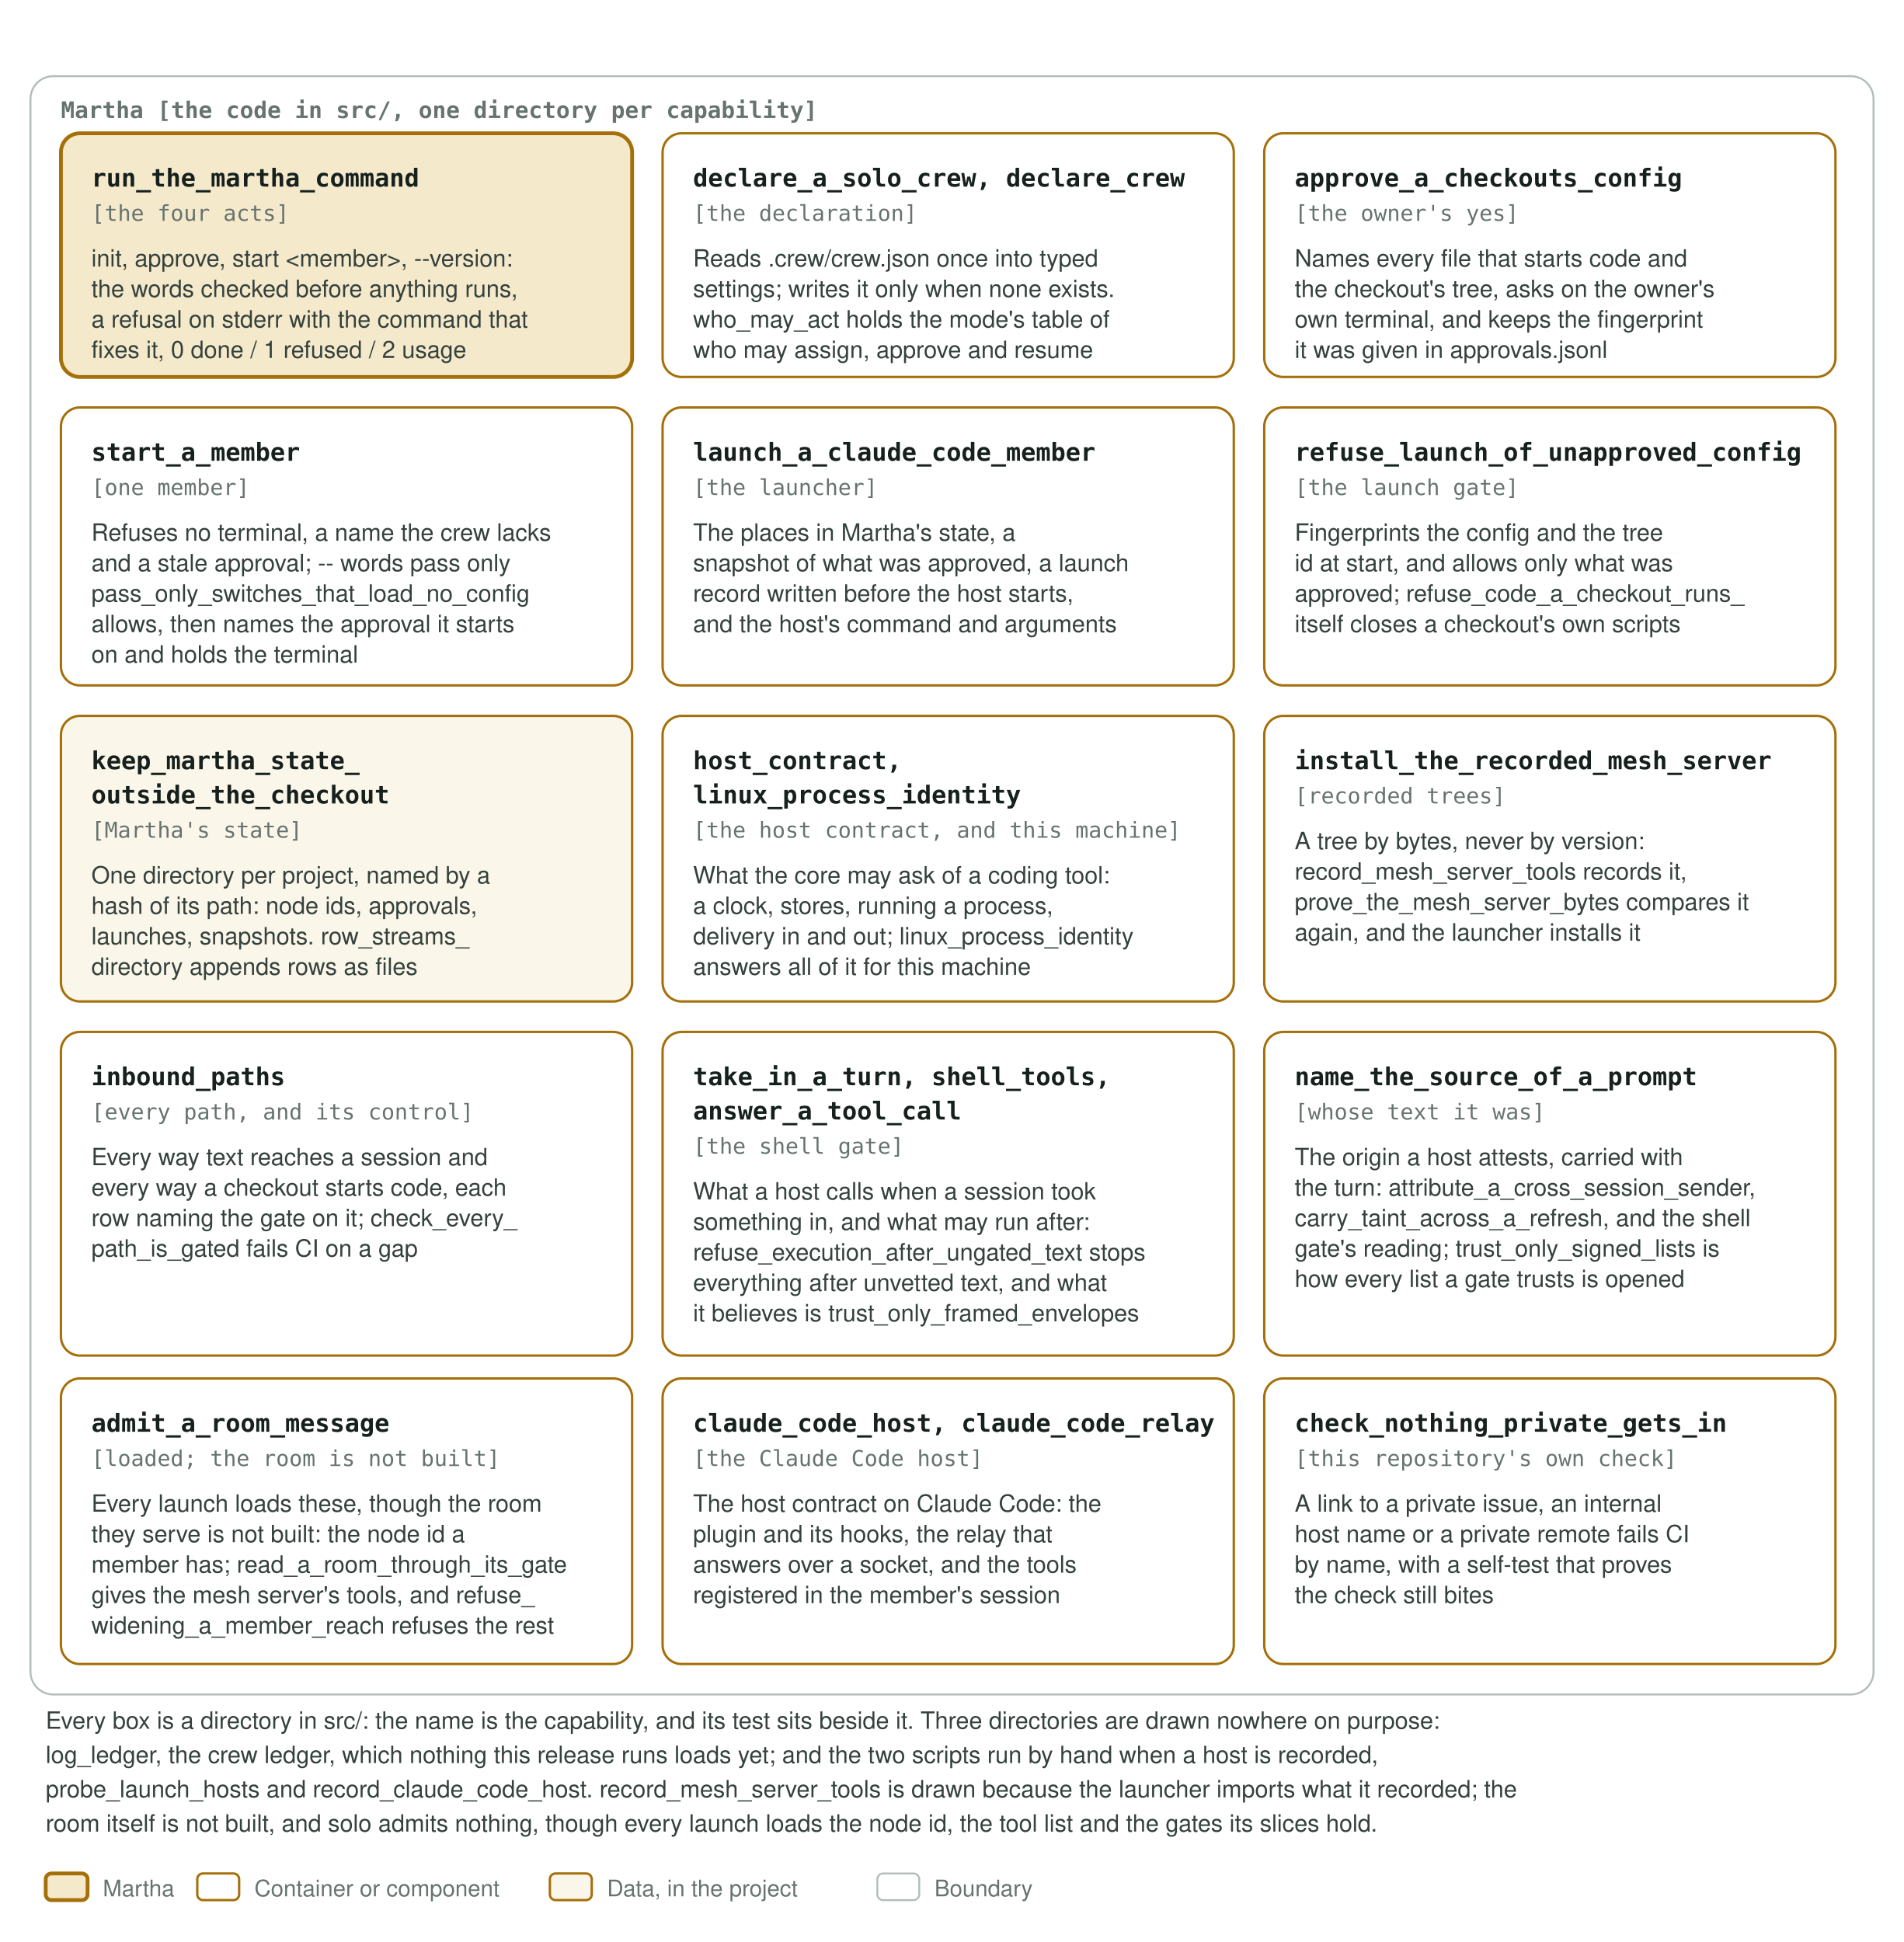
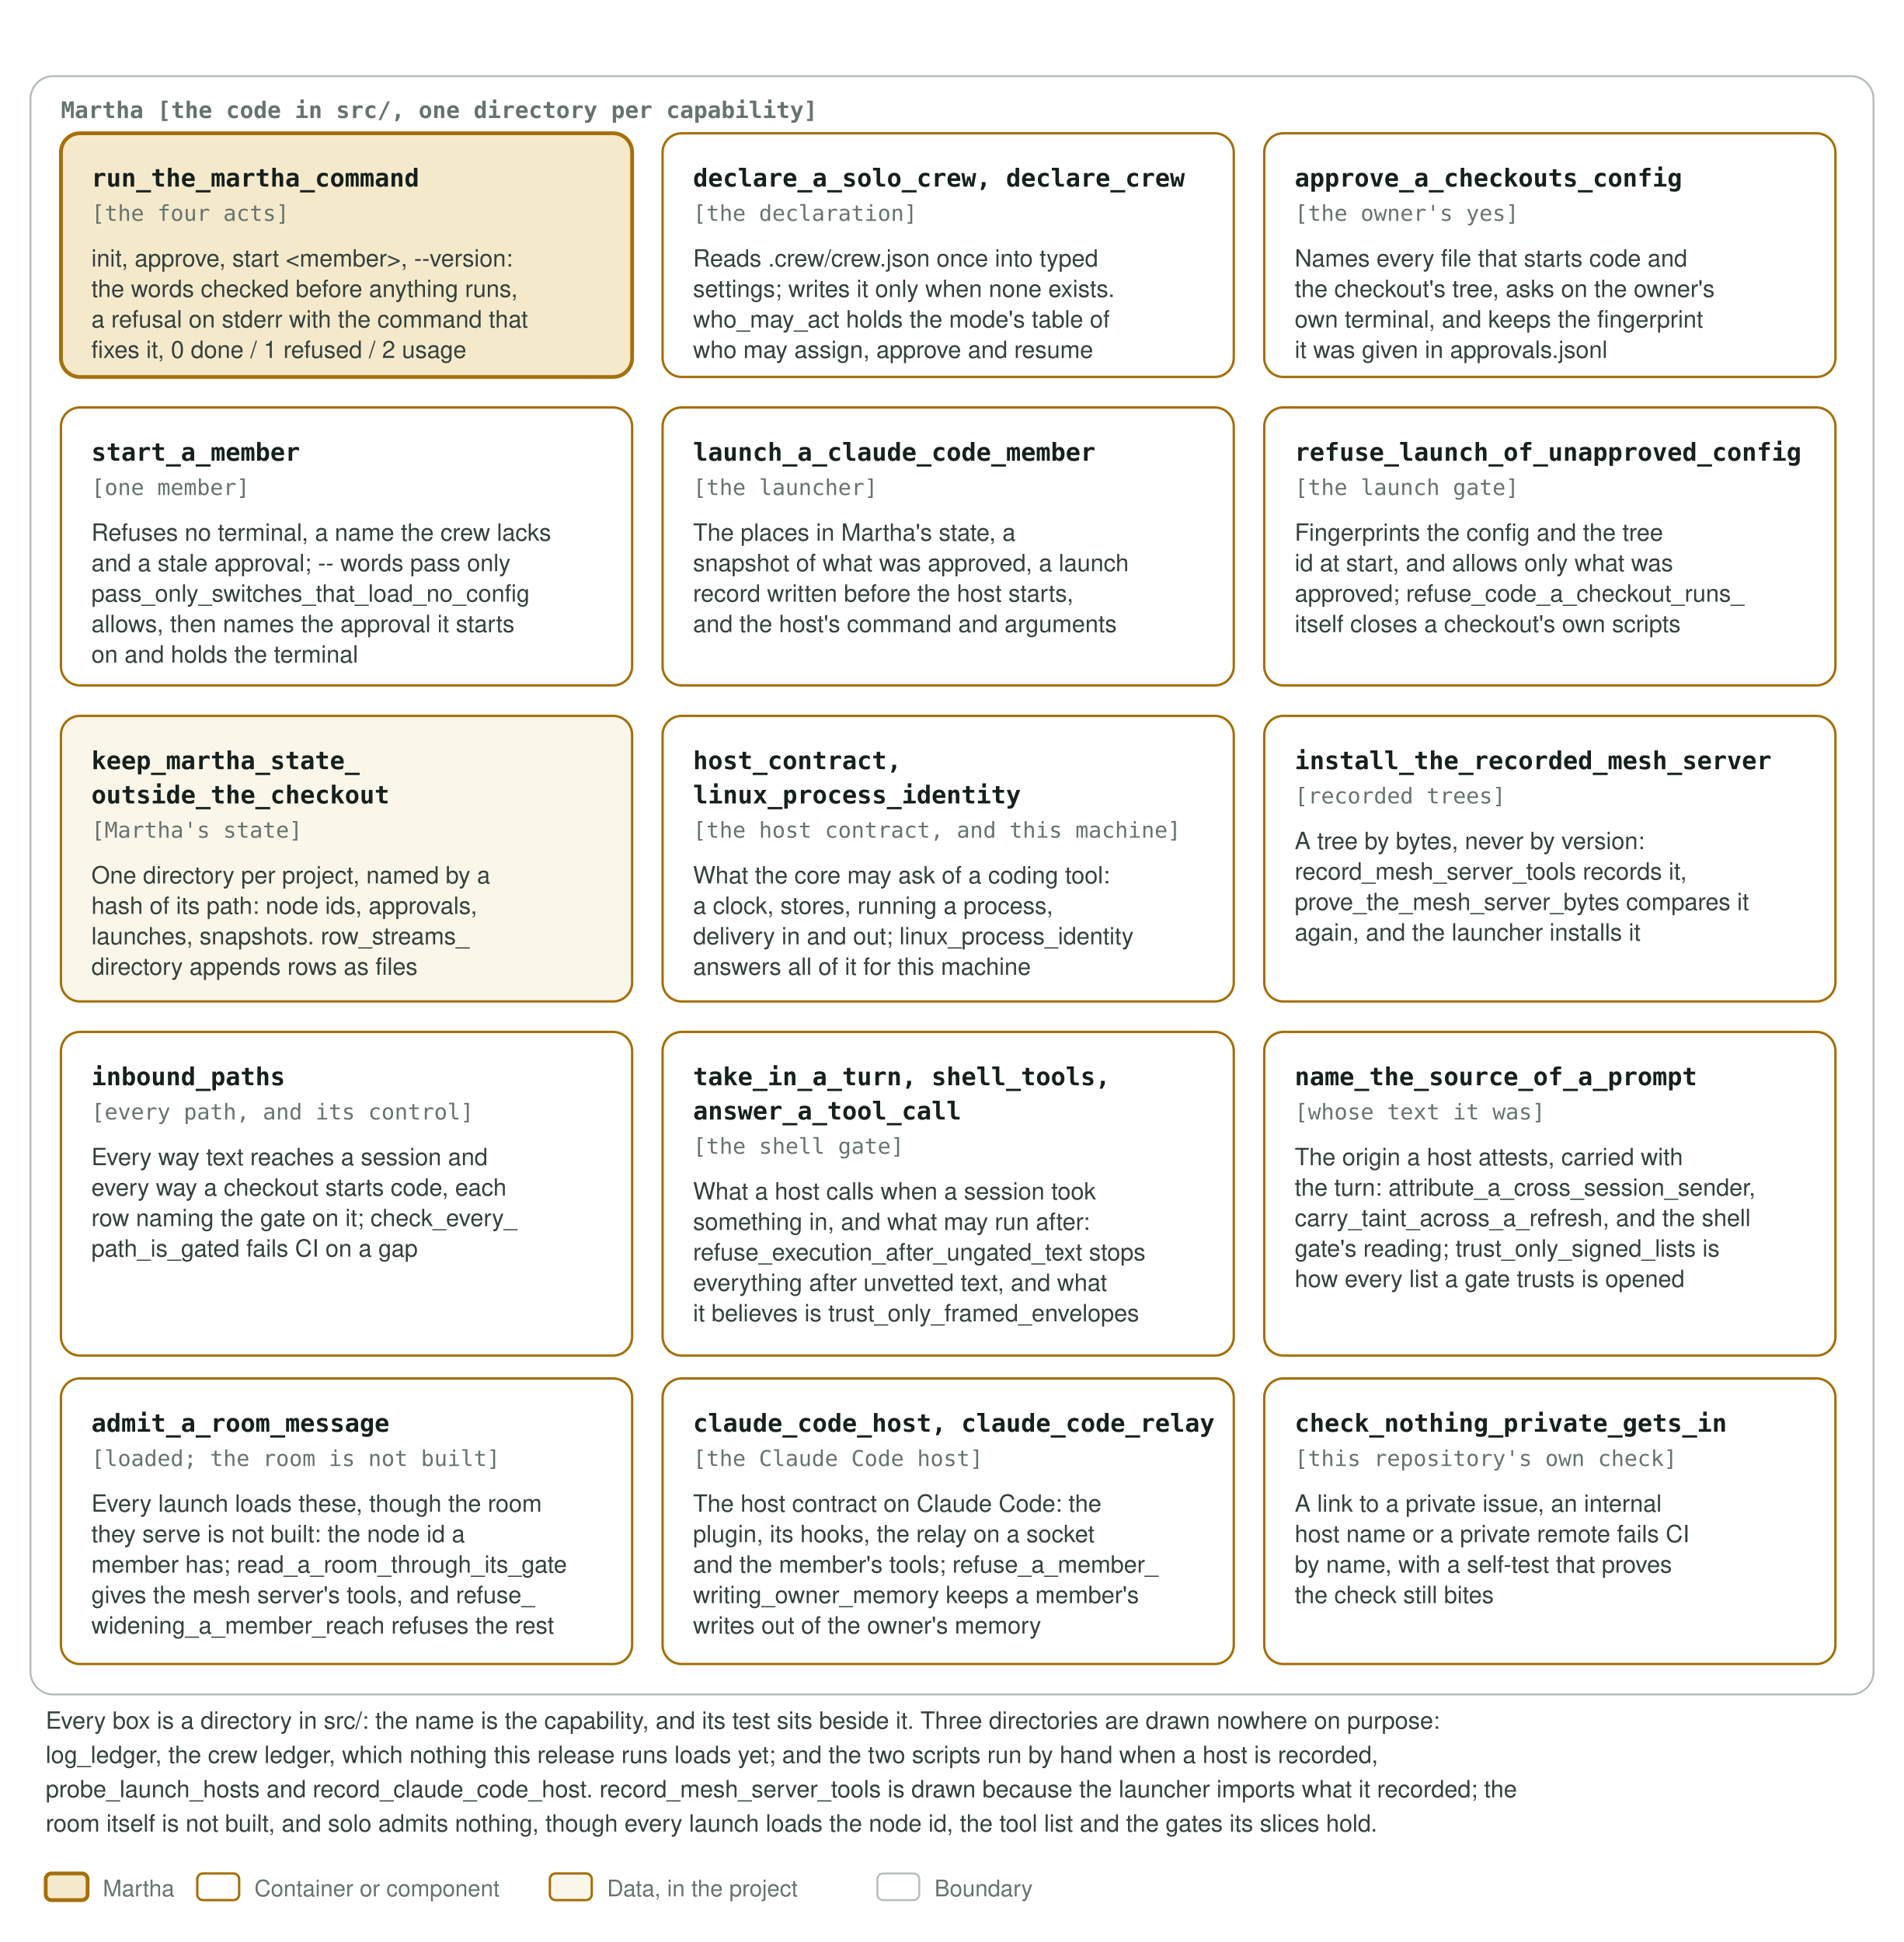
<svg xmlns="http://www.w3.org/2000/svg" viewBox="0 0 1000 1020" role="img" aria-label="Martha components">
  <style>
.t-name { font-family: "Atkinson Hyperlegible", "Segoe UI", system-ui, -apple-system, Helvetica, Arial, sans-serif; font-size: 15px; font-weight: 700; }
.t-desc { font-family: "Atkinson Hyperlegible", "Segoe UI", system-ui, -apple-system, Helvetica, Arial, sans-serif; font-size: 12.5px; }
.t-rel { font-family: "Atkinson Hyperlegible", "Segoe UI", system-ui, -apple-system, Helvetica, Arial, sans-serif; font-size: 11.5px; paint-order: stroke; stroke-width: 4px; stroke-linejoin: round; }
.t-code { font-family: "JetBrains Mono", ui-monospace, Menlo, Consolas, monospace; font-size: 13px; font-weight: 600; }
.t-type { font-family: "JetBrains Mono", ui-monospace, Menlo, Consolas, monospace; font-size: 11.5px; }
.t-bound { font-family: "JetBrains Mono", ui-monospace, Menlo, Consolas, monospace; font-size: 12px; font-weight: 600; }
.t-leg { font-family: "Atkinson Hyperlegible", "Segoe UI", system-ui, -apple-system, Helvetica, Arial, sans-serif; font-size: 12px; }
.edge { fill: none; stroke-width: 1.25; }
.edge-team { fill: none; stroke-width: 1.25; stroke-dasharray: 5 4; }
.bg { fill: #FFFFFF; }
.b-sys { fill: #F5E9CC; stroke: #A56F0A; stroke-width: 2; }
.b-per { fill: #E3EBF2; stroke: #3B5B7A; stroke-width: 1.25; }
.b-mac { fill: #E6E4EE; stroke: #5E5A78; stroke-width: 1.25; stroke-dasharray: 5 4; }
.b-ext { fill: #ECEFED; stroke: #8A9791; stroke-width: 1.25; }
.b-cmp { fill: #FFFFFF; stroke: #A56F0A; stroke-width: 1.25; }
.b-dat { fill: #FBF6EA; stroke: #A56F0A; stroke-width: 1.25; }
.b-team { fill: #FFFFFF; stroke: #5E5A78; stroke-width: 1.25; stroke-dasharray: 5 4; }
.b-later { fill: #F3F4F3; stroke: #8A9791; stroke-width: 1.25; stroke-dasharray: 5 4; }
.bound { fill: none; stroke: #B3BDB8; stroke-width: 1; }
.head { fill: #3B5B7A; }
.t-name, .t-code { fill: #16201D; }
.t-type, .t-bound, .t-leg { fill: #66736E; }
.t-desc { fill: #34413C; }
.t-rel { fill: #66736E; stroke: #FFFFFF; }
.edge, .edge-team { stroke: #8A9791; }
.arrowhead { fill: #8A9791; }
@media (prefers-color-scheme: dark) {
.bg { fill: #171F1C; }
.b-sys { fill: #3A2E13; stroke: #E3AA3C; }
.b-per { fill: #1D2A36; stroke: #8EB4D8; }
.b-mac { fill: #26243A; stroke: #A9A4C8; }
.b-ext { fill: #1C2421; stroke: #7D8B85; }
.b-cmp { fill: #171F1C; stroke: #E3AA3C; }
.b-dat { fill: #2A2414; stroke: #E3AA3C; }
.b-team { fill: #171F1C; stroke: #A9A4C8; }
.b-later { fill: #1C2421; stroke: #7D8B85; }
.bound { stroke: #4A5752; }
.head { fill: #8EB4D8; }
.t-name, .t-code { fill: #E6ECE9; }
.t-type, .t-bound, .t-leg { fill: #93A09A; }
.t-desc { fill: #C3CDC8; }
.t-rel { fill: #93A09A; stroke: #171F1C; }
.edge, .edge-team { stroke: #7D8B85; }
.arrowhead { fill: #7D8B85; }
}
</style>
  <defs>
    <marker id="a" viewBox="0 0 10 10" refX="9" refY="5" markerWidth="7" markerHeight="7" orient="auto-start-reverse">
      <path class="arrowhead" d="M0 0L10 5L0 10z" />
    </marker>
  </defs>
  <rect class="bg" x="0" y="0" width="1000" height="1020" />
  <rect class="bound" x="16" y="40" width="968" height="850" rx="12" />
  <text class="t-bound" x="32" y="62">Martha [the code in src/, one directory per capability]</text>
  <rect class="b-sys" x="32" y="70" width="300" height="128" rx="10" />
  <text class="t-code" x="48" y="98">run_the_martha_command</text>
  <text class="t-type" x="48" y="116">[the four acts]</text>
  <text class="t-desc" x="48" y="140">init, approve, start &lt;member&gt;, --version:</text>
  <text class="t-desc" x="48" y="156">the words checked before anything runs,</text>
  <text class="t-desc" x="48" y="172">a refusal on stderr with the command that</text>
  <text class="t-desc" x="48" y="188">fixes it, 0 done / 1 refused / 2 usage</text>
  <rect class="b-cmp" x="348" y="70" width="300" height="128" rx="10" />
  <text class="t-code" x="364" y="98">declare_a_solo_crew, declare_crew</text>
  <text class="t-type" x="364" y="116">[the declaration]</text>
  <text class="t-desc" x="364" y="140">Reads .crew/crew.json once into typed</text>
  <text class="t-desc" x="364" y="156">settings; writes it only when none exists.</text>
  <text class="t-desc" x="364" y="172">who_may_act holds the mode's table of</text>
  <text class="t-desc" x="364" y="188">who may assign, approve and resume</text>
  <rect class="b-cmp" x="664" y="70" width="300" height="128" rx="10" />
  <text class="t-code" x="680" y="98">approve_a_checkouts_config</text>
  <text class="t-type" x="680" y="116">[the owner's yes]</text>
  <text class="t-desc" x="680" y="140">Names every file that starts code and</text>
  <text class="t-desc" x="680" y="156">the checkout's tree, asks on the owner's</text>
  <text class="t-desc" x="680" y="172">own terminal, and keeps the fingerprint</text>
  <text class="t-desc" x="680" y="188">it was given in approvals.jsonl</text>
  <rect class="b-cmp" x="32" y="214" width="300" height="146" rx="10" />
  <text class="t-code" x="48" y="242">start_a_member</text>
  <text class="t-type" x="48" y="260">[one member]</text>
  <text class="t-desc" x="48" y="284">Refuses no terminal, a name the crew lacks</text>
  <text class="t-desc" x="48" y="300">and a stale approval; -- words pass only</text>
  <text class="t-desc" x="48" y="316">pass_only_switches_that_load_no_config</text>
  <text class="t-desc" x="48" y="332">allows, then names the approval it starts</text>
  <text class="t-desc" x="48" y="348">on and holds the terminal</text>
  <rect class="b-cmp" x="348" y="214" width="300" height="146" rx="10" />
  <text class="t-code" x="364" y="242">launch_a_claude_code_member</text>
  <text class="t-type" x="364" y="260">[the launcher]</text>
  <text class="t-desc" x="364" y="284">The places in Martha's state, a</text>
  <text class="t-desc" x="364" y="300">snapshot of what was approved, a launch</text>
  <text class="t-desc" x="364" y="316">record written before the host starts,</text>
  <text class="t-desc" x="364" y="332">and the host's command and arguments</text>
  <rect class="b-cmp" x="664" y="214" width="300" height="146" rx="10" />
  <text class="t-code" x="680" y="242">refuse_launch_of_unapproved_config</text>
  <text class="t-type" x="680" y="260">[the launch gate]</text>
  <text class="t-desc" x="680" y="284">Fingerprints the config and the tree</text>
  <text class="t-desc" x="680" y="300">id at start, and allows only what was</text>
  <text class="t-desc" x="680" y="316">approved; refuse_code_a_checkout_runs_</text>
  <text class="t-desc" x="680" y="332">itself closes a checkout's own scripts</text>
  <rect class="b-dat" x="32" y="376" width="300" height="150" rx="10" />
  <text class="t-code" x="48" y="404">keep_martha_state_</text>
  <text class="t-code" x="48" y="422">outside_the_checkout</text>
  <text class="t-type" x="48" y="440">[Martha's state]</text>
  <text class="t-desc" x="48" y="464">One directory per project, named by a</text>
  <text class="t-desc" x="48" y="480">hash of its path: node ids, approvals,</text>
  <text class="t-desc" x="48" y="496">launches, snapshots. row_streams_</text>
  <text class="t-desc" x="48" y="512">directory appends rows as files</text>
  <rect class="b-cmp" x="348" y="376" width="300" height="150" rx="10" />
  <text class="t-code" x="364" y="404">host_contract,</text>
  <text class="t-code" x="364" y="422">linux_process_identity</text>
  <text class="t-type" x="364" y="440">[the host contract, and this machine]</text>
  <text class="t-desc" x="364" y="464">What the core may ask of a coding tool:</text>
  <text class="t-desc" x="364" y="480">a clock, stores, running a process,</text>
  <text class="t-desc" x="364" y="496">delivery in and out; linux_process_identity</text>
  <text class="t-desc" x="364" y="512">answers all of it for this machine</text>
  <rect class="b-cmp" x="664" y="376" width="300" height="150" rx="10" />
  <text class="t-code" x="680" y="404">install_the_recorded_mesh_server</text>
  <text class="t-type" x="680" y="422">[recorded trees]</text>
  <text class="t-desc" x="680" y="446">A tree by bytes, never by version:</text>
  <text class="t-desc" x="680" y="462">record_mesh_server_tools records it,</text>
  <text class="t-desc" x="680" y="478">prove_the_mesh_server_bytes compares it</text>
  <text class="t-desc" x="680" y="494">again, and the launcher installs it</text>
  <rect class="b-cmp" x="32" y="542" width="300" height="170" rx="10" />
  <text class="t-code" x="48" y="570">inbound_paths</text>
  <text class="t-type" x="48" y="588">[every path, and its control]</text>
  <text class="t-desc" x="48" y="612">Every way text reaches a session and</text>
  <text class="t-desc" x="48" y="628">every way a checkout starts code, each</text>
  <text class="t-desc" x="48" y="644">row naming the gate on it; check_every_</text>
  <text class="t-desc" x="48" y="660">path_is_gated fails CI on a gap</text>
  <rect class="b-cmp" x="348" y="542" width="300" height="170" rx="10" />
  <text class="t-code" x="364" y="570">take_in_a_turn, shell_tools,</text>
  <text class="t-code" x="364" y="588">answer_a_tool_call</text>
  <text class="t-type" x="364" y="606">[the shell gate]</text>
  <text class="t-desc" x="364" y="630">What a host calls when a session took</text>
  <text class="t-desc" x="364" y="646">something in, and what may run after:</text>
  <text class="t-desc" x="364" y="662">refuse_execution_after_ungated_text stops</text>
  <text class="t-desc" x="364" y="678">everything after unvetted text, and what</text>
  <text class="t-desc" x="364" y="694">it believes is trust_only_framed_envelopes</text>
  <rect class="b-cmp" x="664" y="542" width="300" height="170" rx="10" />
  <text class="t-code" x="680" y="570">name_the_source_of_a_prompt</text>
  <text class="t-type" x="680" y="588">[whose text it was]</text>
  <text class="t-desc" x="680" y="612">The origin a host attests, carried with</text>
  <text class="t-desc" x="680" y="628">the turn: attribute_a_cross_session_sender,</text>
  <text class="t-desc" x="680" y="644">carry_taint_across_a_refresh, and the shell</text>
  <text class="t-desc" x="680" y="660">gate's reading; trust_only_signed_lists is</text>
  <text class="t-desc" x="680" y="676">how every list a gate trusts is opened</text>
  <rect class="b-cmp" x="32" y="724" width="300" height="150" rx="10" />
  <text class="t-code" x="48" y="752">admit_a_room_message</text>
  <text class="t-type" x="48" y="770">[loaded; the room is not built]</text>
  <text class="t-desc" x="48" y="794">Every launch loads these, though the room</text>
  <text class="t-desc" x="48" y="810">they serve is not built: the node id a</text>
  <text class="t-desc" x="48" y="826">member has; read_a_room_through_its_gate</text>
  <text class="t-desc" x="48" y="842">gives the mesh server's tools, and refuse_</text>
  <text class="t-desc" x="48" y="858">widening_a_member_reach refuses the rest</text>
  <rect class="b-cmp" x="348" y="724" width="300" height="150" rx="10" />
  <text class="t-code" x="364" y="752">claude_code_host, claude_code_relay</text>
  <text class="t-type" x="364" y="770">[the Claude Code host]</text>
  <text class="t-desc" x="364" y="794">The host contract on Claude Code: the</text>
-   <text class="t-desc" x="364" y="810">plugin and its hooks, the relay that</text>
-   <text class="t-desc" x="364" y="826">answers over a socket, and the tools</text>
-   <text class="t-desc" x="364" y="842">registered in the member's session</text>
+   <text class="t-desc" x="364" y="810">plugin, its hooks, the relay on a socket</text>
+   <text class="t-desc" x="364" y="826">and the member's tools; refuse_a_member_</text>
+   <text class="t-desc" x="364" y="842">writing_owner_memory keeps a member's</text>
+   <text class="t-desc" x="364" y="858">writes out of the owner's memory</text>
  <rect class="b-cmp" x="664" y="724" width="300" height="150" rx="10" />
  <text class="t-code" x="680" y="752">check_nothing_private_gets_in</text>
  <text class="t-type" x="680" y="770">[this repository's own check]</text>
  <text class="t-desc" x="680" y="794">A link to a private issue, an internal</text>
  <text class="t-desc" x="680" y="810">host name or a private remote fails CI</text>
  <text class="t-desc" x="680" y="826">by name, with a self-test that proves</text>
  <text class="t-desc" x="680" y="842">the check still bites</text>
  <text class="t-desc" x="24" y="908">Every box is a directory in src/: the name is the capability, and its test sits beside it. Three directories are drawn nowhere on purpose:</text>
  <text class="t-desc" x="24" y="926">log_ledger, the crew ledger, which nothing this release runs loads yet; and the two scripts run by hand when a host is recorded,</text>
  <text class="t-desc" x="24" y="944">probe_launch_hosts and record_claude_code_host. record_mesh_server_tools is drawn because the launcher imports what it recorded; the</text>
  <text class="t-desc" x="24" y="962">room itself is not built, and solo admits nothing, though every launch loads the node id, the tool list and the gates its slices hold.</text>
  <rect class="b-sys" x="24" y="984" width="22" height="14" rx="3" />
  <text class="t-leg" x="54" y="996">Martha</text>
  <rect class="b-cmp" x="103.6" y="984" width="22" height="14" rx="3" />
  <text class="t-leg" x="133.6" y="996">Container or component</text>
  <rect class="b-dat" x="288.8" y="984" width="22" height="14" rx="3" />
  <text class="t-leg" x="318.8" y="996">Data, in the project</text>
  <rect class="bound" x="460.8" y="984" width="22" height="14" rx="3" />
  <text class="t-leg" x="490.8" y="996">Boundary</text>
</svg>
